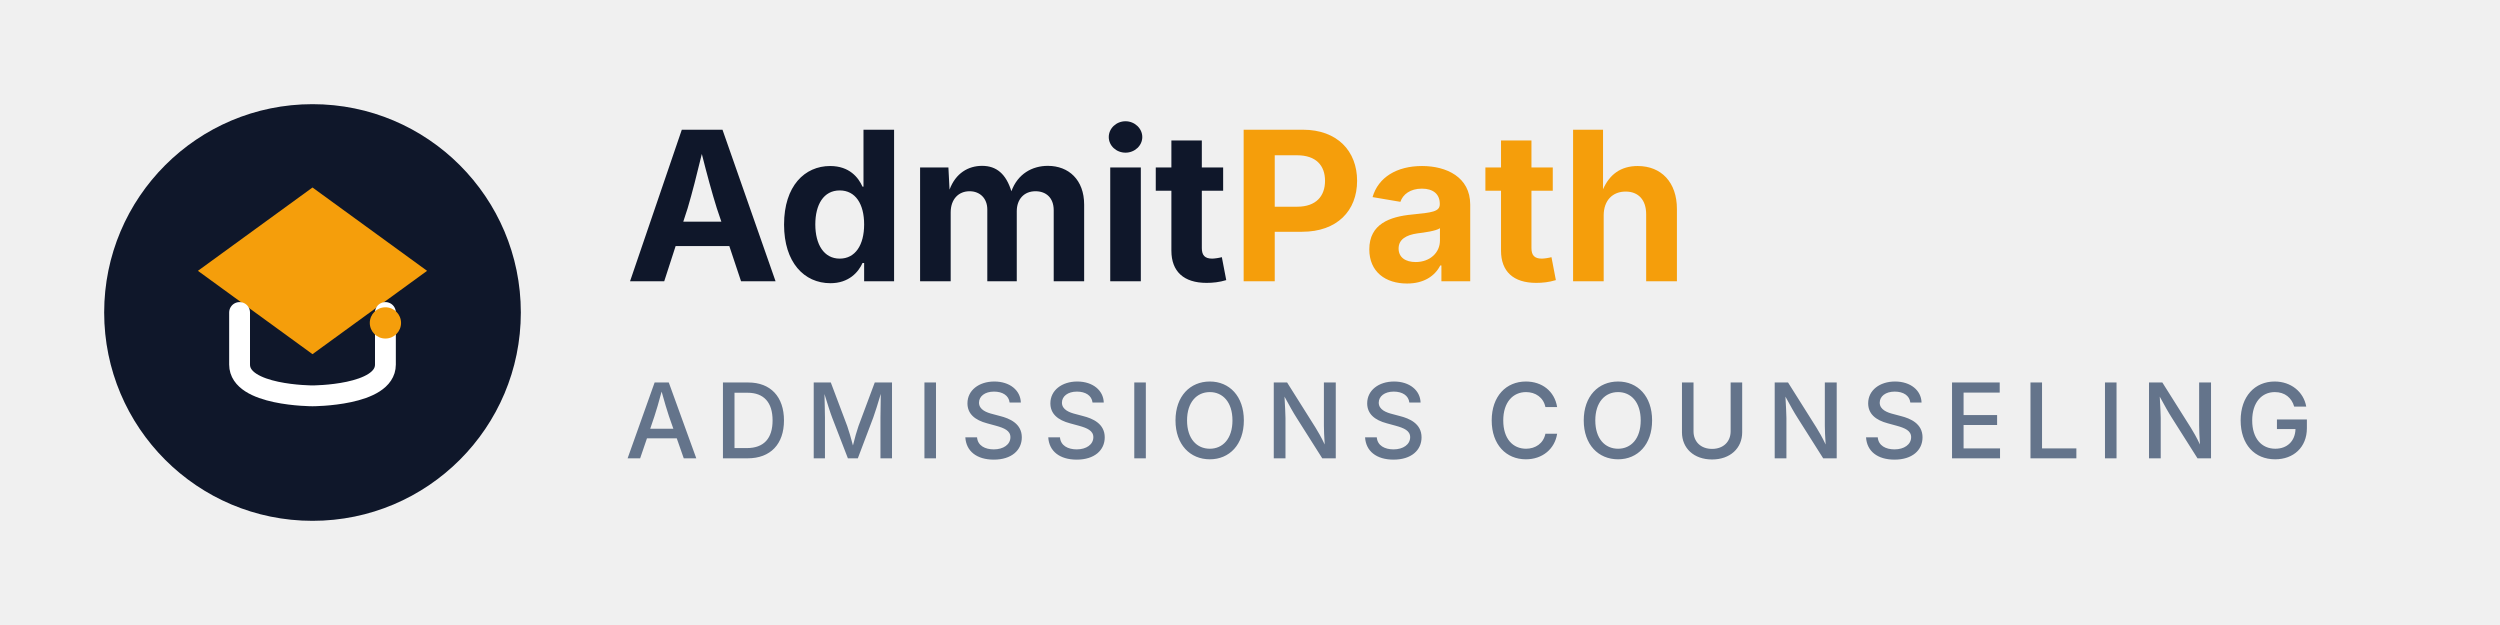
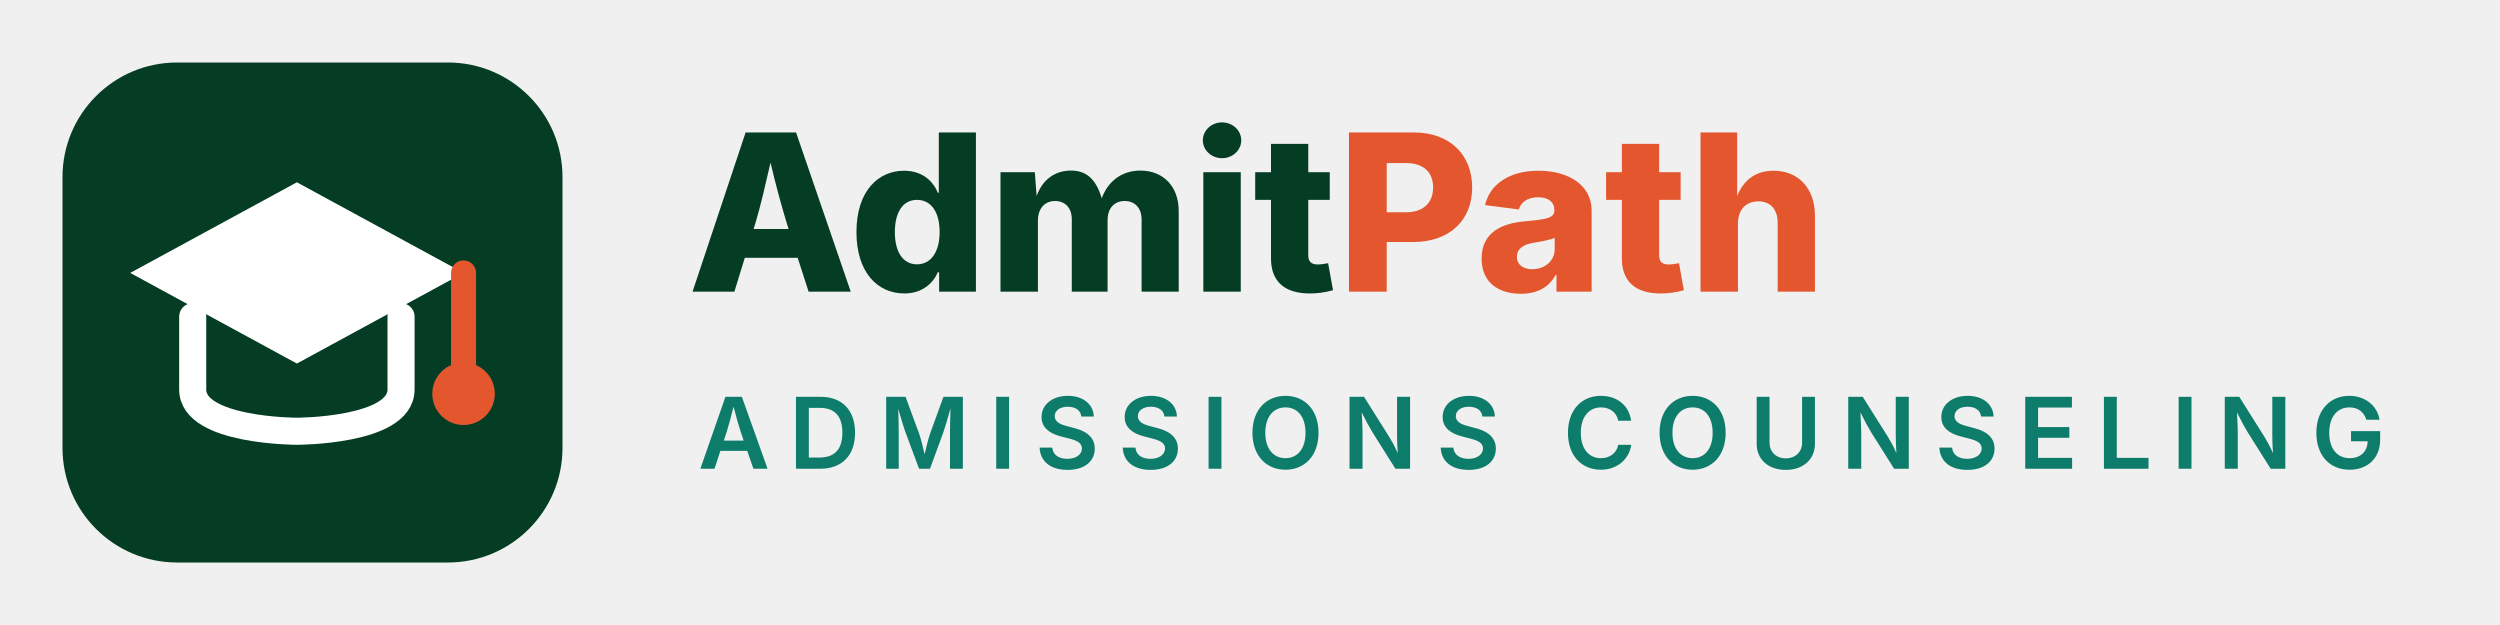
- <svg xmlns="http://www.w3.org/2000/svg" viewBox="0 0 240 60" width="100%" height="100%">
-   <g transform="translate(10, 10)">
-     <circle cx="20" cy="20" r="20" fill="#0F172A" />
-     <polygon points="20,8 31,16 20,24 9,16" fill="#F59E0B" />
-     <path d="M13,20 v5 c0,3 7,3 7,3 s7,0 7,-3 v-5" fill="none" stroke="#FFFFFF" stroke-width="2" stroke-linecap="round" />
-     <circle cx="27" cy="21" r="1.5" fill="#F59E0B" />
+ <svg xmlns="http://www.w3.org/2000/svg" viewBox="0 0 240 60" width="240" height="60" preserveAspectRatio="xMidYMid meet" role="img" aria-label="AdmitPath Admissions Counseling">
+   <g transform="translate(6,6)">
+     <rect width="48" height="48" rx="11" fill="#043D24" />
+     <path d="M22.5 11.5 L38.5 20.2 L22.5 28.9 L6.5 20.2 Z" fill="#FFFFFF" />
+     <path d="M12.5 24.4 V31.4 C12.5 35.4 22.5 35.4 22.5 35.4 C22.5 35.4 32.5 35.4 32.5 31.4 V24.4" fill="none" stroke="#FFFFFF" stroke-width="2.6" stroke-linecap="round" />
+     <path d="M38.5 20.2 V29" fill="none" stroke="#E4572E" stroke-width="2.4" stroke-linecap="round" />
+     <circle cx="38.5" cy="31.8" r="3" fill="#E4572E" />
  </g>
-   <text x="60" y="27" font-family="'Inter', sans-serif" font-weight="700" font-size="20" fill="#0F172A">Admit<tspan fill="#F59E0B">Path</tspan>
+   <text x="66" y="28" font-family="'Inter','Segoe UI',sans-serif" font-weight="800" font-size="21" fill="#043D24">Admit<tspan fill="#E4572E">Path</tspan>
  </text>
-   <text x="60" y="44" font-family="'Inter', sans-serif" font-weight="500" font-size="10" fill="#64748B" letter-spacing="1.5">ADMISSIONS COUNSELING</text>
+   <text x="67" y="45" font-family="'Inter','Segoe UI',sans-serif" font-weight="600" font-size="9.5" fill="#0E7C6B" letter-spacing="1.8">ADMISSIONS COUNSELING</text>
</svg>
